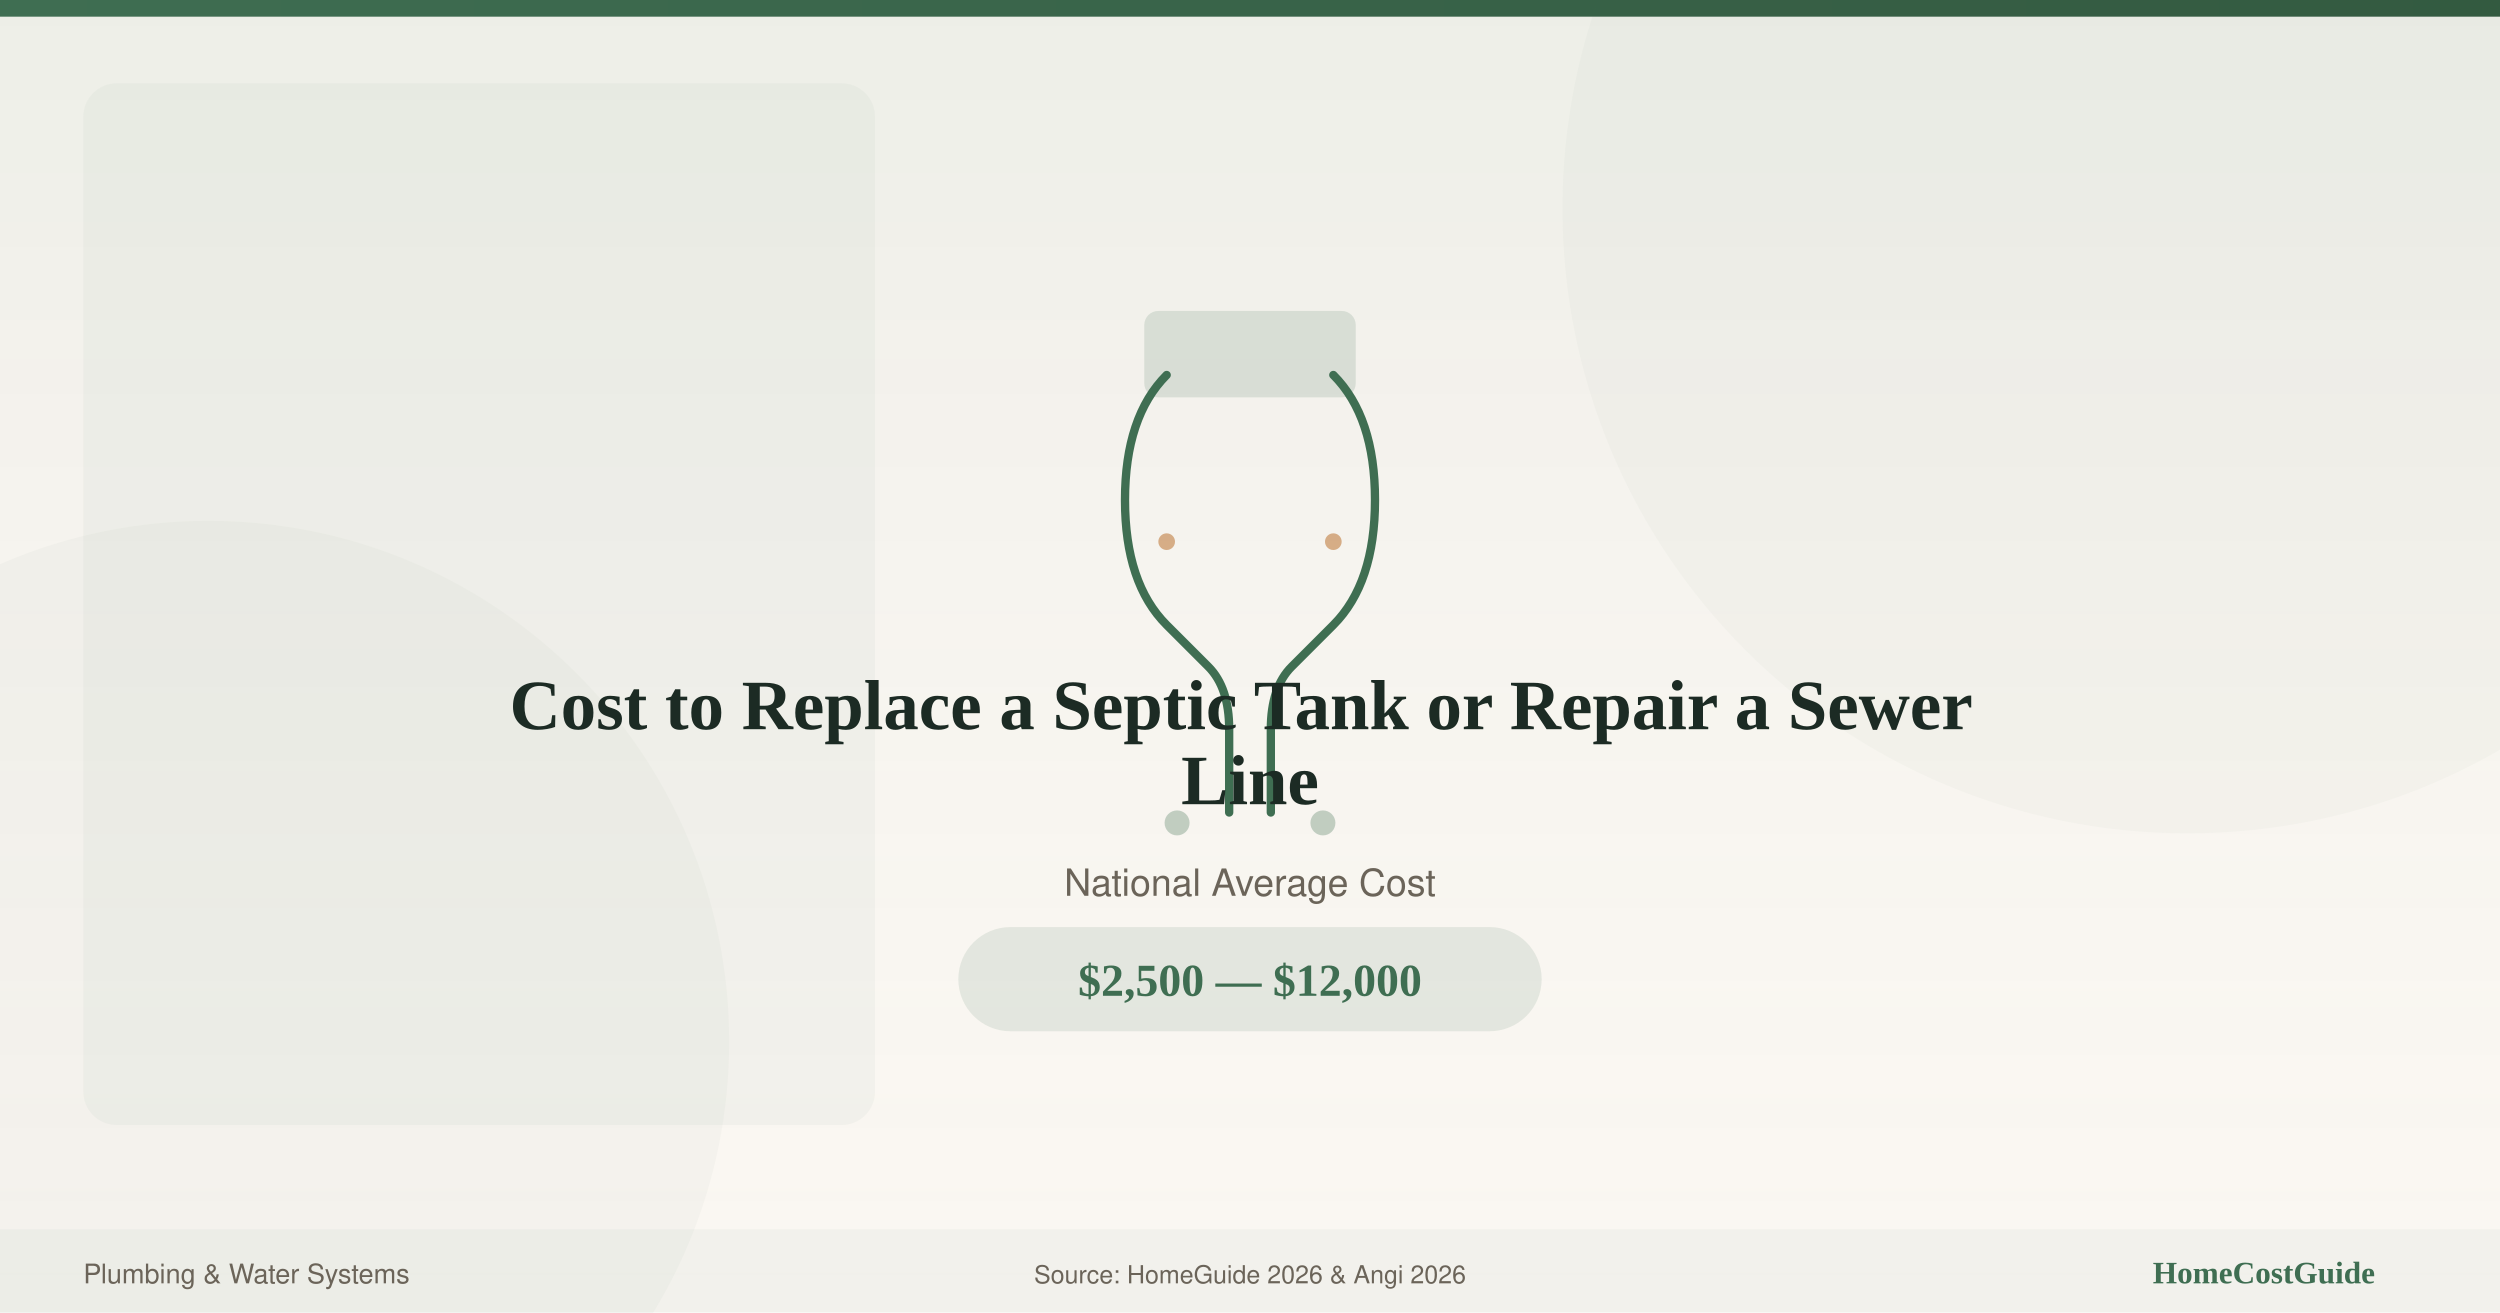
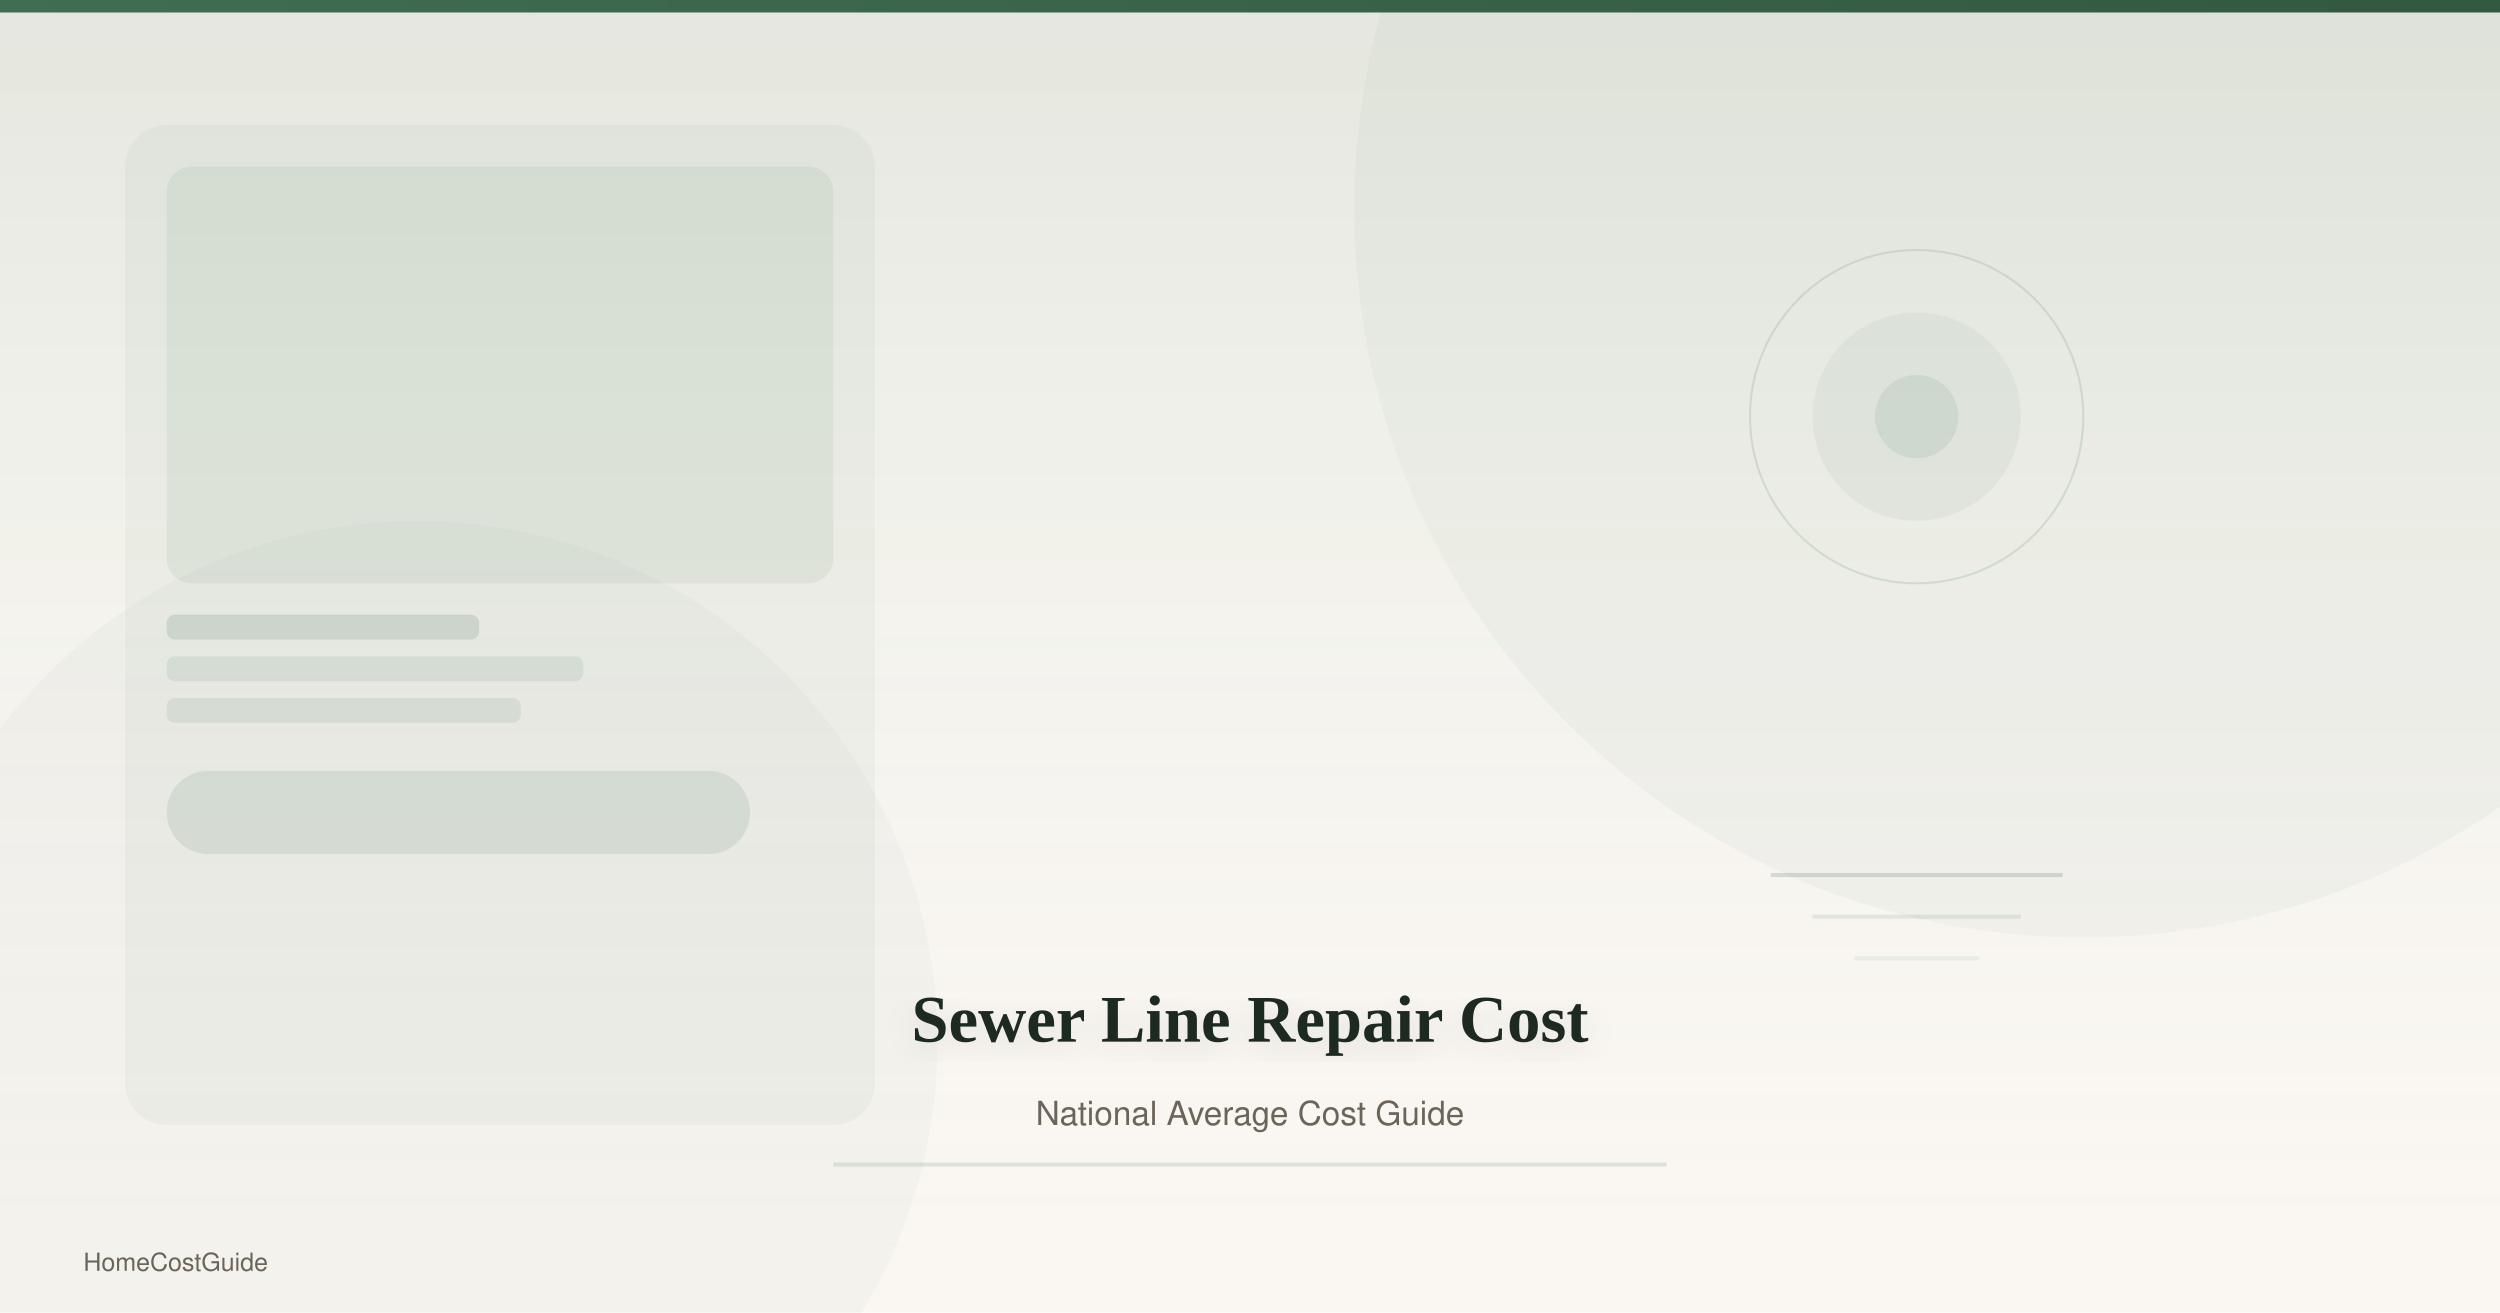
<svg xmlns="http://www.w3.org/2000/svg" viewBox="0 0 1200 630" width="1200" height="630">
  <defs>
    <linearGradient id="bg" x1="0" y1="0" x2="0" y2="1">
-       <stop offset="0%" stop-color="#3F6E52" stop-opacity="0.07" />
+       <stop offset="0%" stop-color="#3F6E52" stop-opacity="0.12" />
      <stop offset="100%" stop-color="#FAF7F2" stop-opacity="0" />
    </linearGradient>
    <linearGradient id="band" x1="0" y1="0" x2="1" y2="0">
      <stop offset="0%" stop-color="#3F6E52" />
      <stop offset="100%" stop-color="#325940" />
    </linearGradient>
+     <filter id="shadow">
+       <feDropShadow dx="0" dy="4" stdDeviation="8" flood-opacity="0.1" />
+     </filter>
  </defs>
  <rect width="1200" height="630" fill="#FAF7F2" />
  <rect width="1200" height="630" fill="url(#bg)" />
-   <rect x="0" y="0" width="1200" height="8" fill="url(#band)" />
-   <circle cx="1050" cy="100" r="300" fill="#3F6E52" opacity="0.03" />
-   <circle cx="100" cy="500" r="250" fill="#325940" opacity="0.03" />
-   <rect x="40" y="40" width="380" height="500" rx="16" fill="#3F6E52" opacity="0.04" />
-   <path d="M560 180 Q540 200 540 240 Q540 280 560 300 L580 320 Q590 330 590 350 L590 390" stroke="#3F6E52" stroke-width="4" fill="none" stroke-linecap="round" />
-   <path d="M640 180 Q660 200 660 240 Q660 280 640 300 L620 320 Q610 330 610 350 L610 390" stroke="#3F6E52" stroke-width="4" fill="none" stroke-linecap="round" />
-   <rect x="550" y="150" width="100" height="40" rx="6" fill="#3F6E52" opacity="0.15" stroke="#3F6E52" stroke-width="1.5" />
-   <circle cx="565" cy="395" r="6" fill="#3F6E52" opacity="0.3" />
-   <circle cx="635" cy="395" r="6" fill="#3F6E52" opacity="0.3" />
-   <circle cx="560" cy="260" r="4" fill="#B5651D" opacity="0.5" />
-   <circle cx="640" cy="260" r="4" fill="#B5651D" opacity="0.5" />
-   <text x="600" y="350" text-anchor="middle" font-family="Georgia,'Times New Roman',serif" font-size="34" font-weight="700" fill="#1C2B24">
-     <tspan x="600" dy="0">Cost to Replace a Septic Tank or Repair a Sewer</tspan>
-     <tspan x="600" dy="36">Line</tspan>
-   </text>
-   <text x="600" y="430" text-anchor="middle" font-family="system-ui,Helvetica,Arial,sans-serif" font-size="18" fill="#6B6459">National Average Cost</text>
-   <rect x="460" y="445" width="280" height="50" rx="25" fill="#3F6E52" opacity="0.12" />
-   <text x="600" y="478" text-anchor="middle" font-family="Georgia,'Times New Roman',serif" font-size="22" font-weight="700" fill="#3F6E52">$2,500 — $12,000</text>
-   <rect x="0" y="590" width="1200" height="40" fill="#3F6E52" opacity="0.04" />
-   <text x="40" y="616" font-family="system-ui,Helvetica,Arial,sans-serif" font-size="13" fill="#6B6459">Plumbing &amp; Water Systems</text>
-   <text x="1140" y="616" text-anchor="end" font-family="Georgia,'Times New Roman',serif" font-size="15" font-weight="600" fill="#3F6E52">HomeCostGuide</text>
-   <text x="600" y="616" text-anchor="middle" font-family="system-ui,Helvetica,Arial,sans-serif" font-size="12" fill="#6B6459">Source: HomeGuide 2026 &amp; Angi 2026</text>
+   <rect x="0" y="0" width="1200" height="6" fill="url(#band)" />
+   <circle cx="1000" cy="100" r="350" fill="#3F6E52" opacity="0.04" />
+   <circle cx="200" cy="500" r="250" fill="#325940" opacity="0.03" />
+   <rect x="60" y="60" width="360" height="480" rx="20" fill="#3F6E52" opacity="0.05" />
+   <rect x="80" y="80" width="320" height="200" rx="12" fill="#3F6E52" opacity="0.08" />
+   <rect x="80" y="295" width="150" height="12" rx="4" fill="#3F6E52" opacity="0.15" />
+   <rect x="80" y="315" width="200" height="12" rx="4" fill="#3F6E52" opacity="0.1" />
+   <rect x="80" y="335" width="170" height="12" rx="4" fill="#3F6E52" opacity="0.1" />
+   <rect x="80" y="370" width="280" height="40" rx="20" fill="#3F6E52" opacity="0.12" />
+   <circle cx="920" cy="200" r="80" fill="none" stroke="#3F6E52" stroke-width="1" opacity="0.15" />
+   <circle cx="920" cy="200" r="50" fill="#3F6E52" opacity="0.06" />
+   <circle cx="920" cy="200" r="20" fill="#3F6E52" opacity="0.1" />
+   <line x1="850" y1="420" x2="990" y2="420" stroke="#3F6E52" stroke-width="2" opacity="0.2" />
+   <line x1="870" y1="440" x2="970" y2="440" stroke="#3F6E52" stroke-width="2" opacity="0.12" />
+   <line x1="890" y1="460" x2="950" y2="460" stroke="#3F6E52" stroke-width="2" opacity="0.08" />
+   <text x="600" y="500" text-anchor="middle" font-family="Georgia,'Times New Roman',serif" font-size="32" font-weight="700" fill="#1C2B24" filter="url(#shadow)">Sewer Line Repair Cost</text>
+   <text x="600" y="540" text-anchor="middle" font-family="system-ui,Helvetica,Arial,sans-serif" font-size="16" fill="#6B6459">National Average Cost Guide</text>
+   <rect x="400" y="558" width="400" height="2" fill="#3F6E52" opacity="0.15" />
+   <text x="40" y="610" font-family="system-ui,Helvetica,Arial,sans-serif" font-size="12" fill="#6B6459">HomeCostGuide</text>
</svg>
